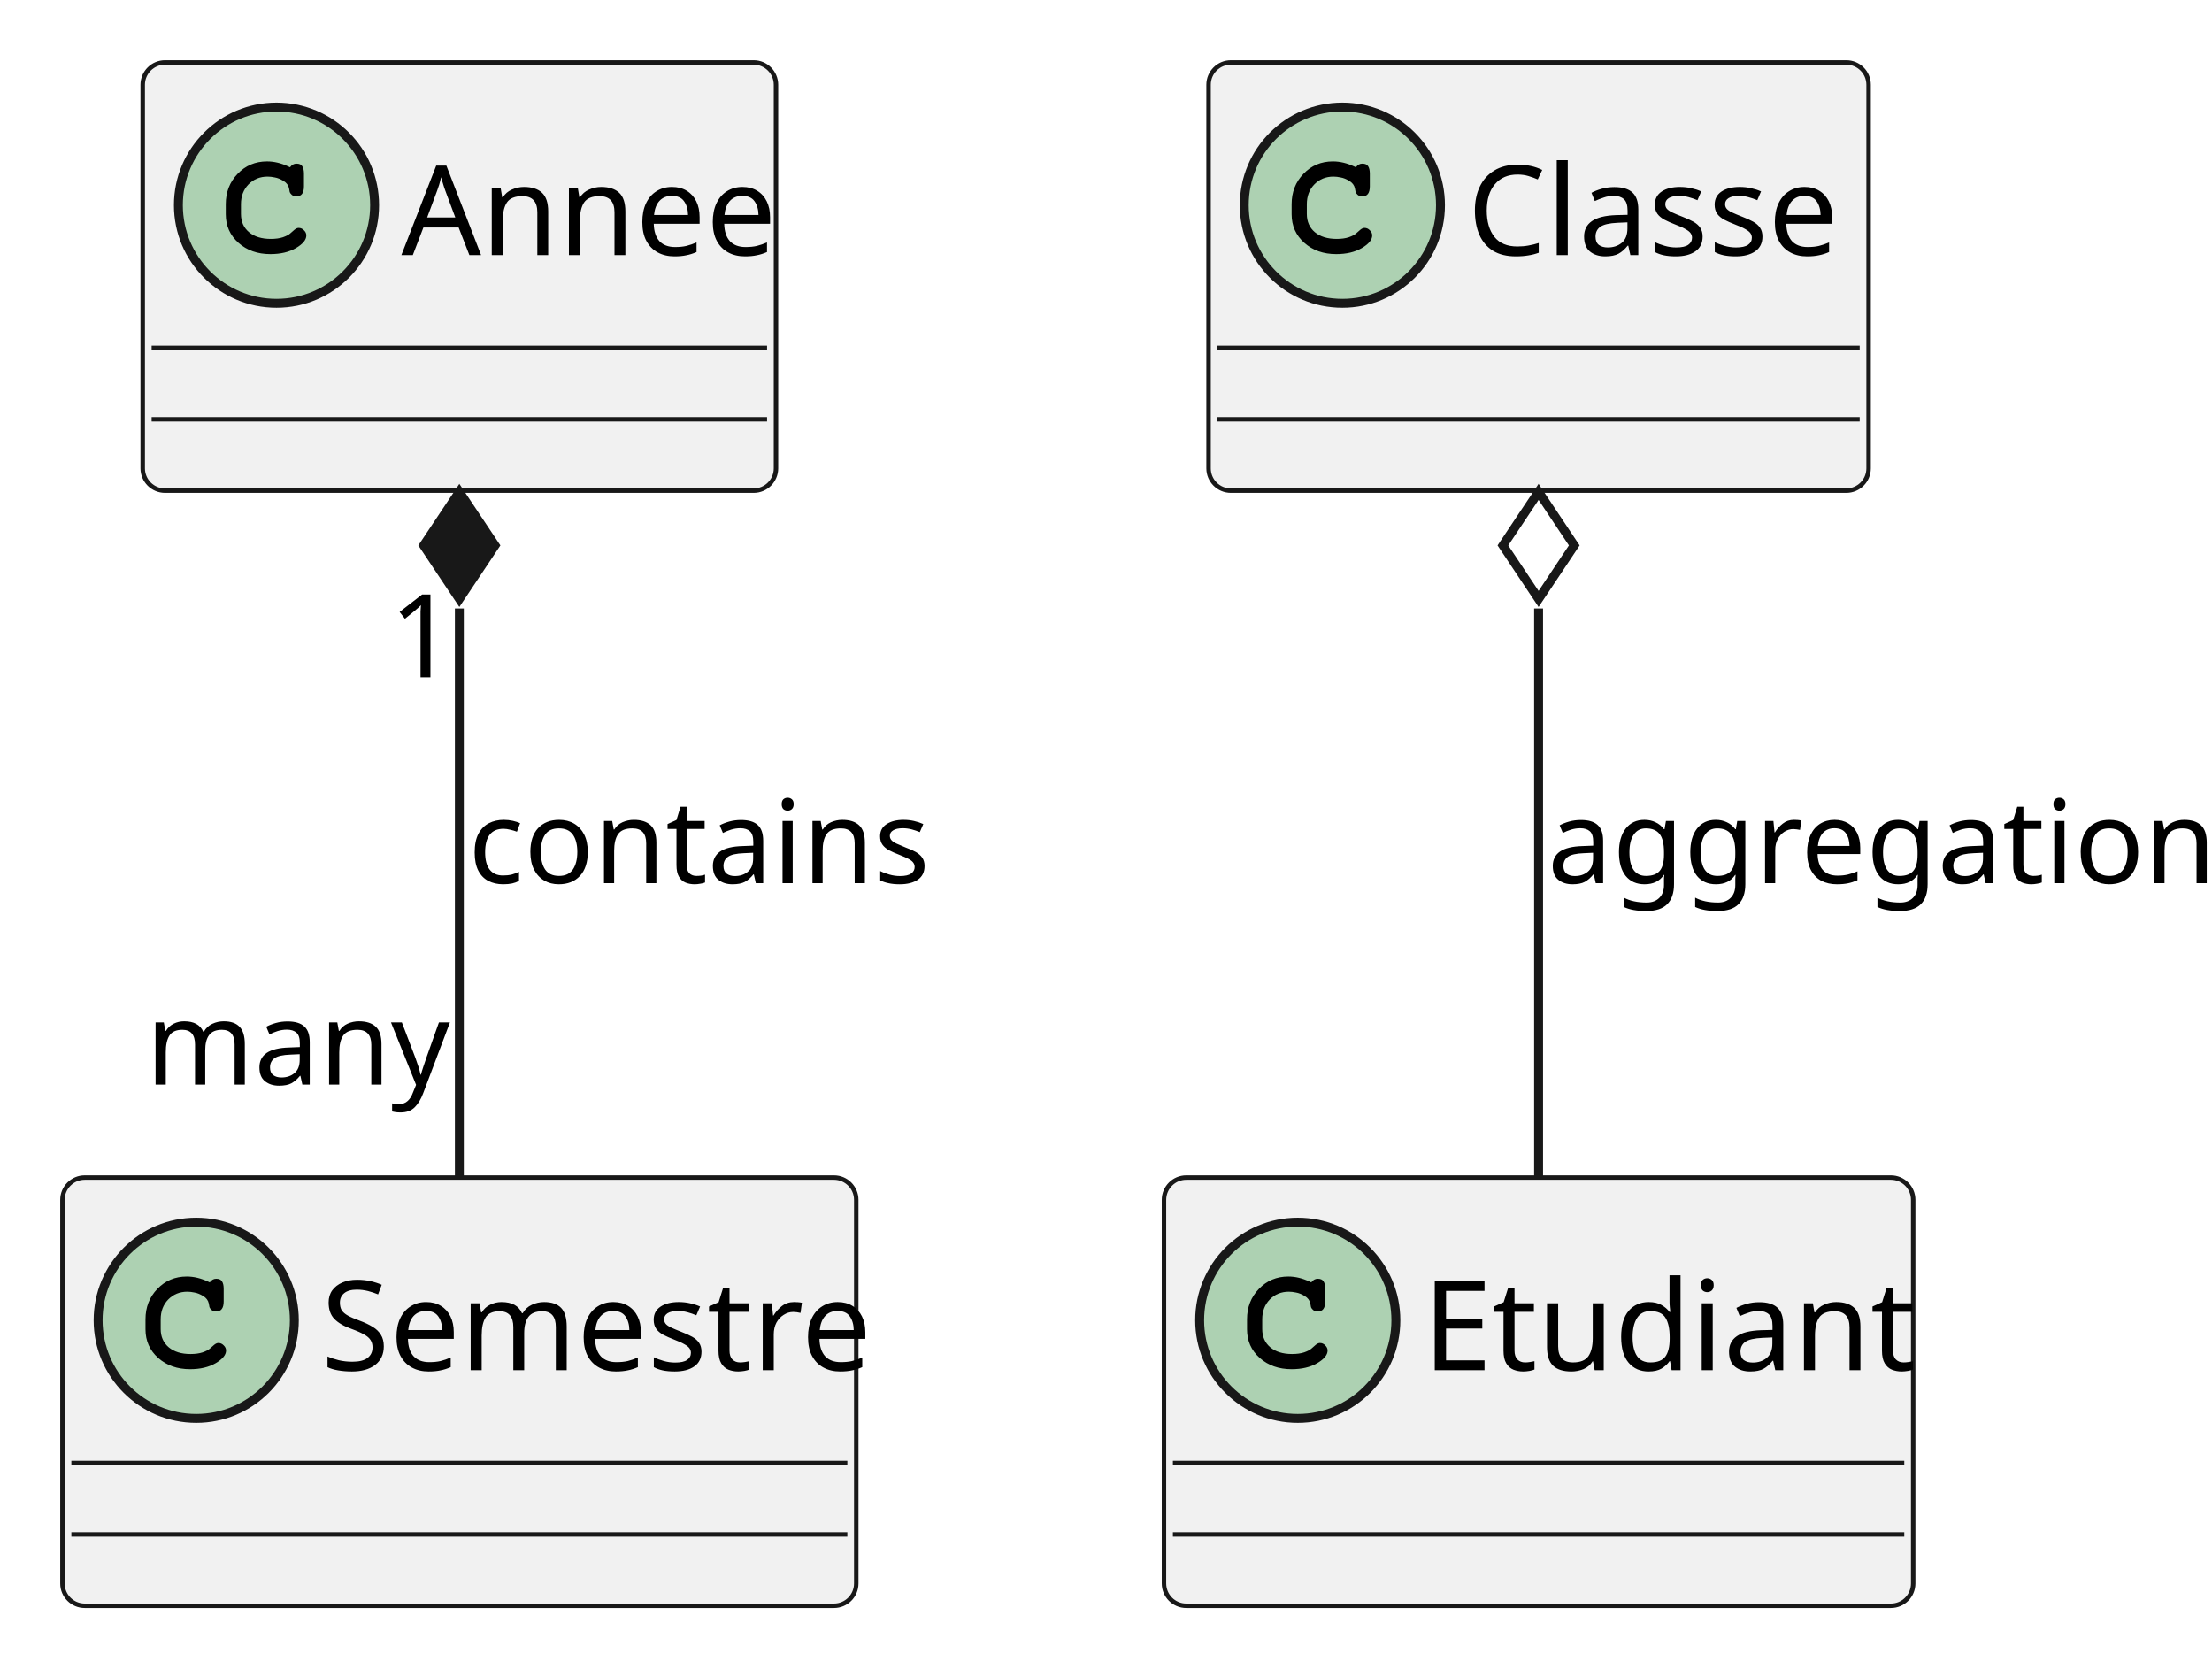
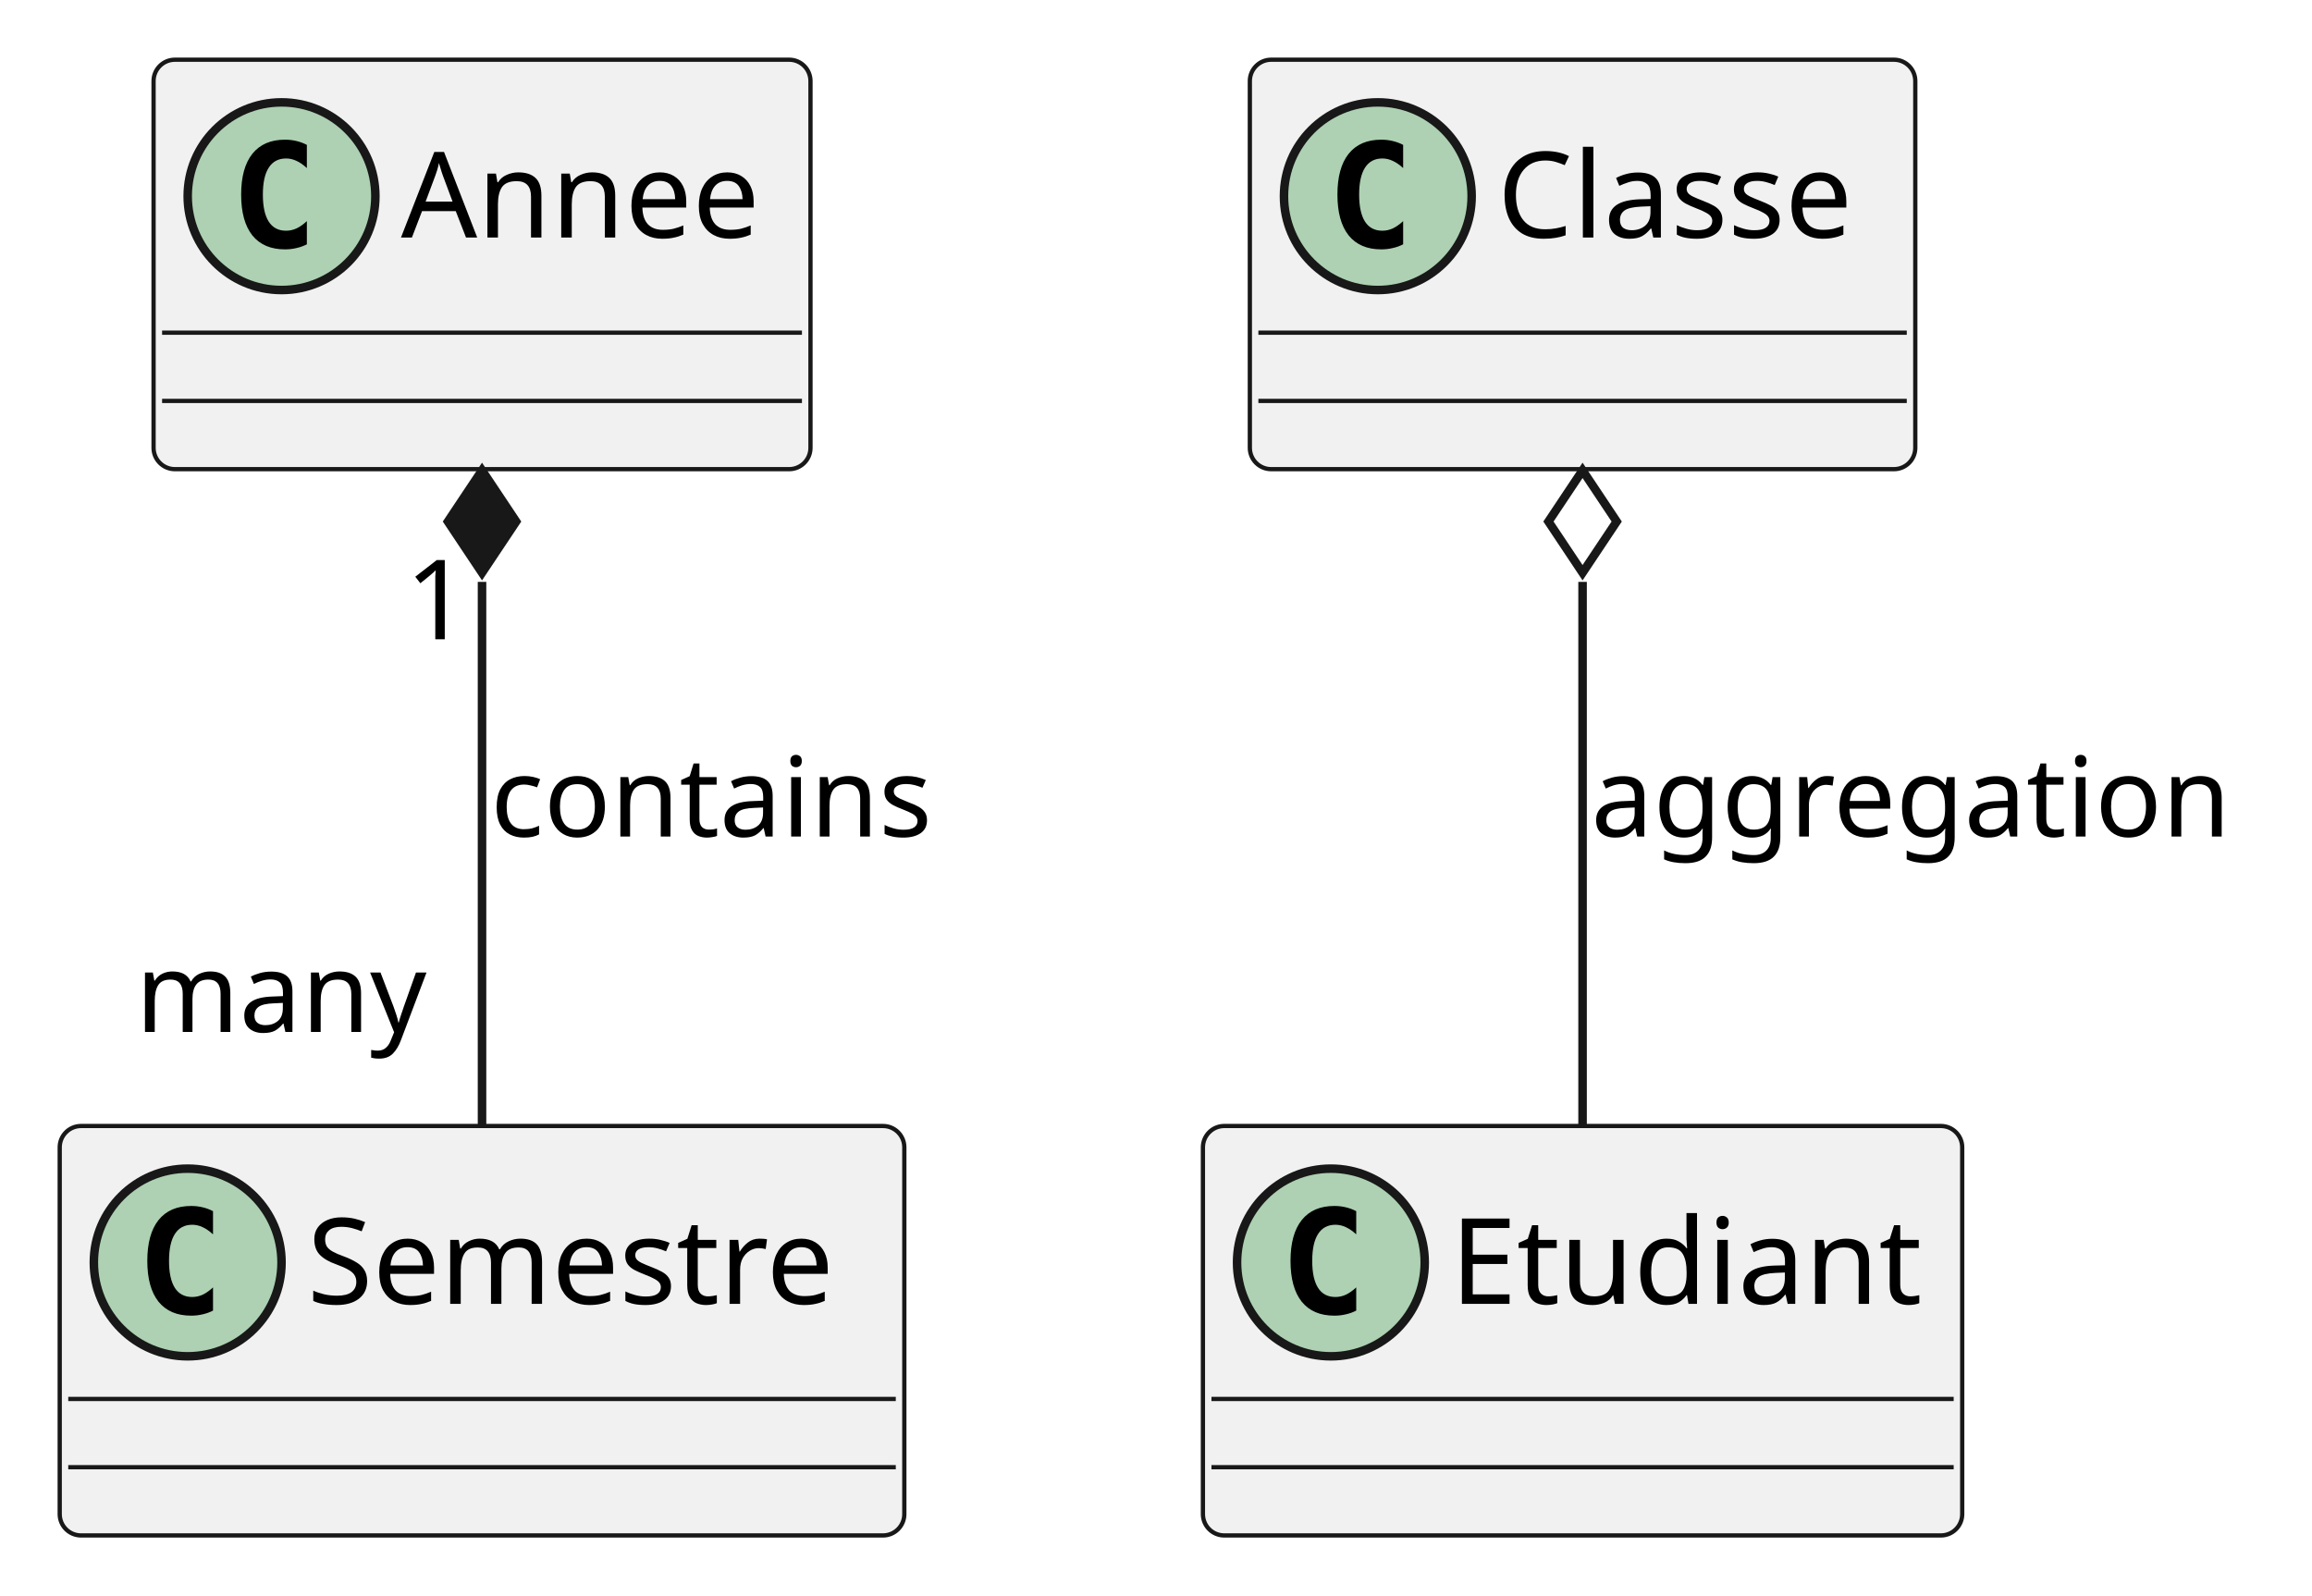
- <svg xmlns="http://www.w3.org/2000/svg" contentStyleType="text/css" height="187px" preserveAspectRatio="none" style="width:248px;height:187px;background:#FFFFFF;" version="1.1" viewBox="0 0 248 187" width="248px" zoomAndPan="magnify">
+ <svg xmlns="http://www.w3.org/2000/svg" contentStyleType="text/css" height="187px" preserveAspectRatio="none" style="width:271px;height:187px;background:#FFFFFF;" version="1.1" viewBox="0 0 271 187" width="271px" zoomAndPan="magnify">
  <defs />
  <g>
    <g id="elem_Annee">
-       <rect fill="#F1F1F1" height="48" id="Annee" rx="2.5" ry="2.5" style="stroke:#181818;stroke-width:0.5;" width="71" x="16" y="7" />
-       <ellipse cx="31" cy="23" fill="#ADD1B2" rx="11" ry="11" style="stroke:#181818;stroke-width:1.0;" />
-       <path d="M30.359,26.781 Q31.156,26.781 31.719,26.594 Q32.297,26.391 32.531,26.172 Q32.781,25.938 33.016,25.75 Q33.266,25.547 33.484,25.547 Q33.828,25.547 34.078,25.812 Q34.344,26.062 34.344,26.391 Q34.344,27.125 33.172,27.812 Q32.016,28.484 30.312,28.484 Q28.156,28.484 26.734,27.219 Q25.312,25.953 25.312,24.016 L25.312,22.891 Q25.312,20.859 26.641,19.484 Q27.969,18.094 29.938,18.094 Q31.125,18.094 32.344,18.672 L32.516,18.75 Q32.812,18.344 33.234,18.344 Q33.719,18.344 33.891,18.641 Q34.078,18.922 34.078,19.469 L34.078,20.891 Q34.078,22.016 33.234,22.016 Q32.922,22.016 32.719,21.844 Q32.531,21.672 32.484,21.531 Q32.453,21.375 32.406,21.109 Q32.297,20.594 31.781,20.281 Q31.266,19.969 30.812,19.891 Q30.375,19.797 30,19.797 Q28.719,19.797 27.859,20.672 Q27.016,21.547 27.016,22.891 L27.016,23.984 Q27.016,25.266 27.922,26.031 Q28.828,26.781 30.359,26.781 Z " fill="#000000" />
-       <text fill="#000000" font-family="sans-serif" font-size="14" lengthAdjust="spacing" textLength="39" x="45" y="28.6">Annee</text>
-       <line style="stroke:#181818;stroke-width:0.5;" x1="17" x2="86" y1="39" y2="39" />
-       <line style="stroke:#181818;stroke-width:0.5;" x1="17" x2="86" y1="47" y2="47" />
+       <rect fill="#F1F1F1" height="48" id="Annee" rx="2.5" ry="2.5" style="stroke:#181818;stroke-width:0.5;" width="77" x="18" y="7" />
+       <ellipse cx="33" cy="23" fill="#ADD1B2" rx="11" ry="11" style="stroke:#181818;stroke-width:1.0;" />
+       <path d="M35.969,28.641 Q35.391,28.938 34.75,29.078 Q34.109,29.234 33.406,29.234 Q30.906,29.234 29.578,27.594 Q28.266,25.938 28.266,22.812 Q28.266,19.688 29.578,18.031 Q30.906,16.375 33.406,16.375 Q34.109,16.375 34.75,16.531 Q35.406,16.688 35.969,16.984 L35.969,19.703 Q35.344,19.125 34.75,18.859 Q34.156,18.578 33.531,18.578 Q32.188,18.578 31.5,19.656 Q30.812,20.719 30.812,22.812 Q30.812,24.906 31.5,25.984 Q32.188,27.047 33.531,27.047 Q34.156,27.047 34.75,26.781 Q35.344,26.5 35.969,25.922 L35.969,28.641 Z " fill="#000000" />
+       <text fill="#000000" font-family="sans-serif" font-size="14" lengthAdjust="spacing" textLength="45" x="47" y="27.847">Annee</text>
+       <line style="stroke:#181818;stroke-width:0.5;" x1="19" x2="94" y1="39" y2="39" />
+       <line style="stroke:#181818;stroke-width:0.5;" x1="19" x2="94" y1="47" y2="47" />
    </g>
    <g id="elem_Semestre">
-       <rect fill="#F1F1F1" height="48" id="Semestre" rx="2.5" ry="2.5" style="stroke:#181818;stroke-width:0.5;" width="89" x="7" y="132" />
+       <rect fill="#F1F1F1" height="48" id="Semestre" rx="2.5" ry="2.5" style="stroke:#181818;stroke-width:0.5;" width="99" x="7" y="132" />
      <ellipse cx="22" cy="148" fill="#ADD1B2" rx="11" ry="11" style="stroke:#181818;stroke-width:1.0;" />
-       <path d="M21.359,151.781 Q22.156,151.781 22.719,151.594 Q23.297,151.391 23.531,151.172 Q23.781,150.938 24.016,150.75 Q24.266,150.547 24.484,150.547 Q24.828,150.547 25.078,150.812 Q25.344,151.062 25.344,151.391 Q25.344,152.125 24.172,152.812 Q23.016,153.484 21.312,153.484 Q19.156,153.484 17.734,152.219 Q16.312,150.953 16.312,149.016 L16.312,147.891 Q16.312,145.859 17.641,144.484 Q18.969,143.094 20.938,143.094 Q22.125,143.094 23.344,143.672 L23.516,143.75 Q23.812,143.344 24.234,143.344 Q24.719,143.344 24.891,143.641 Q25.078,143.922 25.078,144.469 L25.078,145.891 Q25.078,147.016 24.234,147.016 Q23.922,147.016 23.719,146.844 Q23.531,146.672 23.484,146.531 Q23.453,146.375 23.406,146.109 Q23.297,145.594 22.781,145.281 Q22.266,144.969 21.812,144.891 Q21.375,144.797 21,144.797 Q19.719,144.797 18.859,145.672 Q18.016,146.547 18.016,147.891 L18.016,148.984 Q18.016,150.266 18.922,151.031 Q19.828,151.781 21.359,151.781 Z " fill="#000000" />
-       <text fill="#000000" font-family="sans-serif" font-size="14" lengthAdjust="spacing" textLength="57" x="36" y="153.6">Semestre</text>
-       <line style="stroke:#181818;stroke-width:0.5;" x1="8" x2="95" y1="164" y2="164" />
-       <line style="stroke:#181818;stroke-width:0.5;" x1="8" x2="95" y1="172" y2="172" />
+       <path d="M24.969,153.641 Q24.391,153.938 23.75,154.078 Q23.109,154.234 22.406,154.234 Q19.906,154.234 18.578,152.594 Q17.266,150.938 17.266,147.812 Q17.266,144.688 18.578,143.031 Q19.906,141.375 22.406,141.375 Q23.109,141.375 23.75,141.531 Q24.406,141.688 24.969,141.984 L24.969,144.703 Q24.344,144.125 23.75,143.859 Q23.156,143.578 22.531,143.578 Q21.188,143.578 20.5,144.656 Q19.812,145.719 19.812,147.812 Q19.812,149.906 20.5,150.984 Q21.188,152.047 22.531,152.047 Q23.156,152.047 23.75,151.781 Q24.344,151.5 24.969,150.922 L24.969,153.641 Z " fill="#000000" />
+       <text fill="#000000" font-family="sans-serif" font-size="14" lengthAdjust="spacing" textLength="67" x="36" y="152.847">Semestre</text>
+       <line style="stroke:#181818;stroke-width:0.5;" x1="8" x2="105" y1="164" y2="164" />
+       <line style="stroke:#181818;stroke-width:0.5;" x1="8" x2="105" y1="172" y2="172" />
    </g>
    <g id="elem_Classe">
-       <rect fill="#F1F1F1" height="48" id="Classe" rx="2.5" ry="2.5" style="stroke:#181818;stroke-width:0.5;" width="74" x="135.5" y="7" />
-       <ellipse cx="150.5" cy="23" fill="#ADD1B2" rx="11" ry="11" style="stroke:#181818;stroke-width:1.0;" />
-       <path d="M149.859,26.781 Q150.656,26.781 151.219,26.594 Q151.797,26.391 152.031,26.172 Q152.281,25.938 152.516,25.75 Q152.766,25.547 152.984,25.547 Q153.328,25.547 153.578,25.812 Q153.844,26.062 153.844,26.391 Q153.844,27.125 152.672,27.812 Q151.516,28.484 149.812,28.484 Q147.656,28.484 146.234,27.219 Q144.812,25.953 144.812,24.016 L144.812,22.891 Q144.812,20.859 146.141,19.484 Q147.469,18.094 149.438,18.094 Q150.625,18.094 151.844,18.672 L152.016,18.75 Q152.312,18.344 152.734,18.344 Q153.219,18.344 153.391,18.641 Q153.578,18.922 153.578,19.469 L153.578,20.891 Q153.578,22.016 152.734,22.016 Q152.422,22.016 152.219,21.844 Q152.031,21.672 151.984,21.531 Q151.953,21.375 151.906,21.109 Q151.797,20.594 151.281,20.281 Q150.766,19.969 150.312,19.891 Q149.875,19.797 149.5,19.797 Q148.219,19.797 147.359,20.672 Q146.516,21.547 146.516,22.891 L146.516,23.984 Q146.516,25.266 147.422,26.031 Q148.328,26.781 149.859,26.781 Z " fill="#000000" />
-       <text fill="#000000" font-family="sans-serif" font-size="14" lengthAdjust="spacing" textLength="42" x="164.5" y="28.6">Classe</text>
-       <line style="stroke:#181818;stroke-width:0.5;" x1="136.5" x2="208.5" y1="39" y2="39" />
-       <line style="stroke:#181818;stroke-width:0.5;" x1="136.5" x2="208.5" y1="47" y2="47" />
+       <rect fill="#F1F1F1" height="48" id="Classe" rx="2.5" ry="2.5" style="stroke:#181818;stroke-width:0.5;" width="78" x="146.5" y="7" />
+       <ellipse cx="161.5" cy="23" fill="#ADD1B2" rx="11" ry="11" style="stroke:#181818;stroke-width:1.0;" />
+       <path d="M164.469,28.641 Q163.891,28.938 163.25,29.078 Q162.609,29.234 161.906,29.234 Q159.406,29.234 158.078,27.594 Q156.766,25.938 156.766,22.812 Q156.766,19.688 158.078,18.031 Q159.406,16.375 161.906,16.375 Q162.609,16.375 163.25,16.531 Q163.906,16.688 164.469,16.984 L164.469,19.703 Q163.844,19.125 163.25,18.859 Q162.656,18.578 162.031,18.578 Q160.688,18.578 160,19.656 Q159.312,20.719 159.312,22.812 Q159.312,24.906 160,25.984 Q160.688,27.047 162.031,27.047 Q162.656,27.047 163.25,26.781 Q163.844,26.5 164.469,25.922 L164.469,28.641 Z " fill="#000000" />
+       <text fill="#000000" font-family="sans-serif" font-size="14" lengthAdjust="spacing" textLength="46" x="175.5" y="27.847">Classe</text>
+       <line style="stroke:#181818;stroke-width:0.5;" x1="147.5" x2="223.5" y1="39" y2="39" />
+       <line style="stroke:#181818;stroke-width:0.5;" x1="147.5" x2="223.5" y1="47" y2="47" />
    </g>
    <g id="elem_Etudiant">
-       <rect fill="#F1F1F1" height="48" id="Etudiant" rx="2.5" ry="2.5" style="stroke:#181818;stroke-width:0.5;" width="84" x="130.5" y="132" />
-       <ellipse cx="145.5" cy="148" fill="#ADD1B2" rx="11" ry="11" style="stroke:#181818;stroke-width:1.0;" />
-       <path d="M144.859,151.781 Q145.656,151.781 146.219,151.594 Q146.797,151.391 147.031,151.172 Q147.281,150.938 147.516,150.75 Q147.766,150.547 147.984,150.547 Q148.328,150.547 148.578,150.812 Q148.844,151.062 148.844,151.391 Q148.844,152.125 147.672,152.812 Q146.516,153.484 144.812,153.484 Q142.656,153.484 141.234,152.219 Q139.812,150.953 139.812,149.016 L139.812,147.891 Q139.812,145.859 141.141,144.484 Q142.469,143.094 144.438,143.094 Q145.625,143.094 146.844,143.672 L147.016,143.75 Q147.312,143.344 147.734,143.344 Q148.219,143.344 148.391,143.641 Q148.578,143.922 148.578,144.469 L148.578,145.891 Q148.578,147.016 147.734,147.016 Q147.422,147.016 147.219,146.844 Q147.031,146.672 146.984,146.531 Q146.953,146.375 146.906,146.109 Q146.797,145.594 146.281,145.281 Q145.766,144.969 145.312,144.891 Q144.875,144.797 144.5,144.797 Q143.219,144.797 142.359,145.672 Q141.516,146.547 141.516,147.891 L141.516,148.984 Q141.516,150.266 142.422,151.031 Q143.328,151.781 144.859,151.781 Z " fill="#000000" />
-       <text fill="#000000" font-family="sans-serif" font-size="14" lengthAdjust="spacing" textLength="52" x="159.5" y="153.6">Etudiant</text>
-       <line style="stroke:#181818;stroke-width:0.5;" x1="131.5" x2="213.5" y1="164" y2="164" />
-       <line style="stroke:#181818;stroke-width:0.5;" x1="131.5" x2="213.5" y1="172" y2="172" />
+       <rect fill="#F1F1F1" height="48" id="Etudiant" rx="2.5" ry="2.5" style="stroke:#181818;stroke-width:0.5;" width="89" x="141" y="132" />
+       <ellipse cx="156" cy="148" fill="#ADD1B2" rx="11" ry="11" style="stroke:#181818;stroke-width:1.0;" />
+       <path d="M158.969,153.641 Q158.391,153.938 157.75,154.078 Q157.109,154.234 156.406,154.234 Q153.906,154.234 152.578,152.594 Q151.266,150.938 151.266,147.812 Q151.266,144.688 152.578,143.031 Q153.906,141.375 156.406,141.375 Q157.109,141.375 157.75,141.531 Q158.406,141.688 158.969,141.984 L158.969,144.703 Q158.344,144.125 157.75,143.859 Q157.156,143.578 156.531,143.578 Q155.188,143.578 154.5,144.656 Q153.812,145.719 153.812,147.812 Q153.812,149.906 154.5,150.984 Q155.188,152.047 156.531,152.047 Q157.156,152.047 157.75,151.781 Q158.344,151.5 158.969,150.922 L158.969,153.641 Z " fill="#000000" />
+       <text fill="#000000" font-family="sans-serif" font-size="14" lengthAdjust="spacing" textLength="57" x="170" y="152.847">Etudiant</text>
+       <line style="stroke:#181818;stroke-width:0.5;" x1="142" x2="229" y1="164" y2="164" />
+       <line style="stroke:#181818;stroke-width:0.5;" x1="142" x2="229" y1="172" y2="172" />
    </g>
    <g id="link_Annee_Semestre">
-       <path codeLine="1" d="M51.5,68.21 C51.5,88.83 51.5,114.04 51.5,131.97 " fill="none" id="Annee-backto-Semestre" style="stroke:#181818;stroke-width:1.0;" />
-       <polygon fill="#181818" points="51.5,55.14,47.5,61.14,51.5,67.14,55.5,61.14,51.5,55.14" style="stroke:#181818;stroke-width:1.0;" />
-       <text fill="#000000" font-family="sans-serif" font-size="13" lengthAdjust="spacing" textLength="48" x="52.5" y="99">contains</text>
-       <text fill="#000000" font-family="sans-serif" font-size="13" lengthAdjust="spacing" textLength="7" x="43.647" y="75.925">1</text>
-       <text fill="#000000" font-family="sans-serif" font-size="13" lengthAdjust="spacing" textLength="31" x="16.334" y="121.577">many</text>
+       <path codeLine="1" d="M56.5,68.21 C56.5,88.83 56.5,114.04 56.5,131.97 " fill="none" id="Annee-backto-Semestre" style="stroke:#181818;stroke-width:1.0;" />
+       <polygon fill="#181818" points="56.5,55.14,52.5,61.14,56.5,67.14,60.5,61.14,56.5,55.14" style="stroke:#181818;stroke-width:1.0;" />
+       <text fill="#000000" font-family="sans-serif" font-size="13" lengthAdjust="spacing" textLength="54" x="57.5" y="98.067">contains</text>
+       <text fill="#000000" font-family="sans-serif" font-size="13" lengthAdjust="spacing" textLength="8" x="47.525" y="74.935">1</text>
+       <text fill="#000000" font-family="sans-serif" font-size="13" lengthAdjust="spacing" textLength="36" x="15.887" y="120.974">many</text>
    </g>
    <g id="link_Classe_Etudiant">
-       <path codeLine="3" d="M172.5,68.21 C172.5,88.83 172.5,114.04 172.5,131.97 " fill="none" id="Classe-backto-Etudiant" style="stroke:#181818;stroke-width:1.0;" />
-       <polygon fill="none" points="172.5,55.14,168.5,61.14,172.5,67.14,176.5,61.14,172.5,55.14" style="stroke:#181818;stroke-width:1.0;" />
-       <text fill="#000000" font-family="sans-serif" font-size="13" lengthAdjust="spacing" textLength="67" x="173.5" y="99">aggregation</text>
+       <path codeLine="3" d="M185.5,68.21 C185.5,88.83 185.5,114.04 185.5,131.97 " fill="none" id="Classe-backto-Etudiant" style="stroke:#181818;stroke-width:1.0;" />
+       <polygon fill="none" points="185.5,55.14,181.5,61.14,185.5,67.14,189.5,61.14,185.5,55.14" style="stroke:#181818;stroke-width:1.0;" />
+       <text fill="#000000" font-family="sans-serif" font-size="13" lengthAdjust="spacing" textLength="77" x="186.5" y="98.067">aggregation</text>
    </g>
  </g>
</svg>
